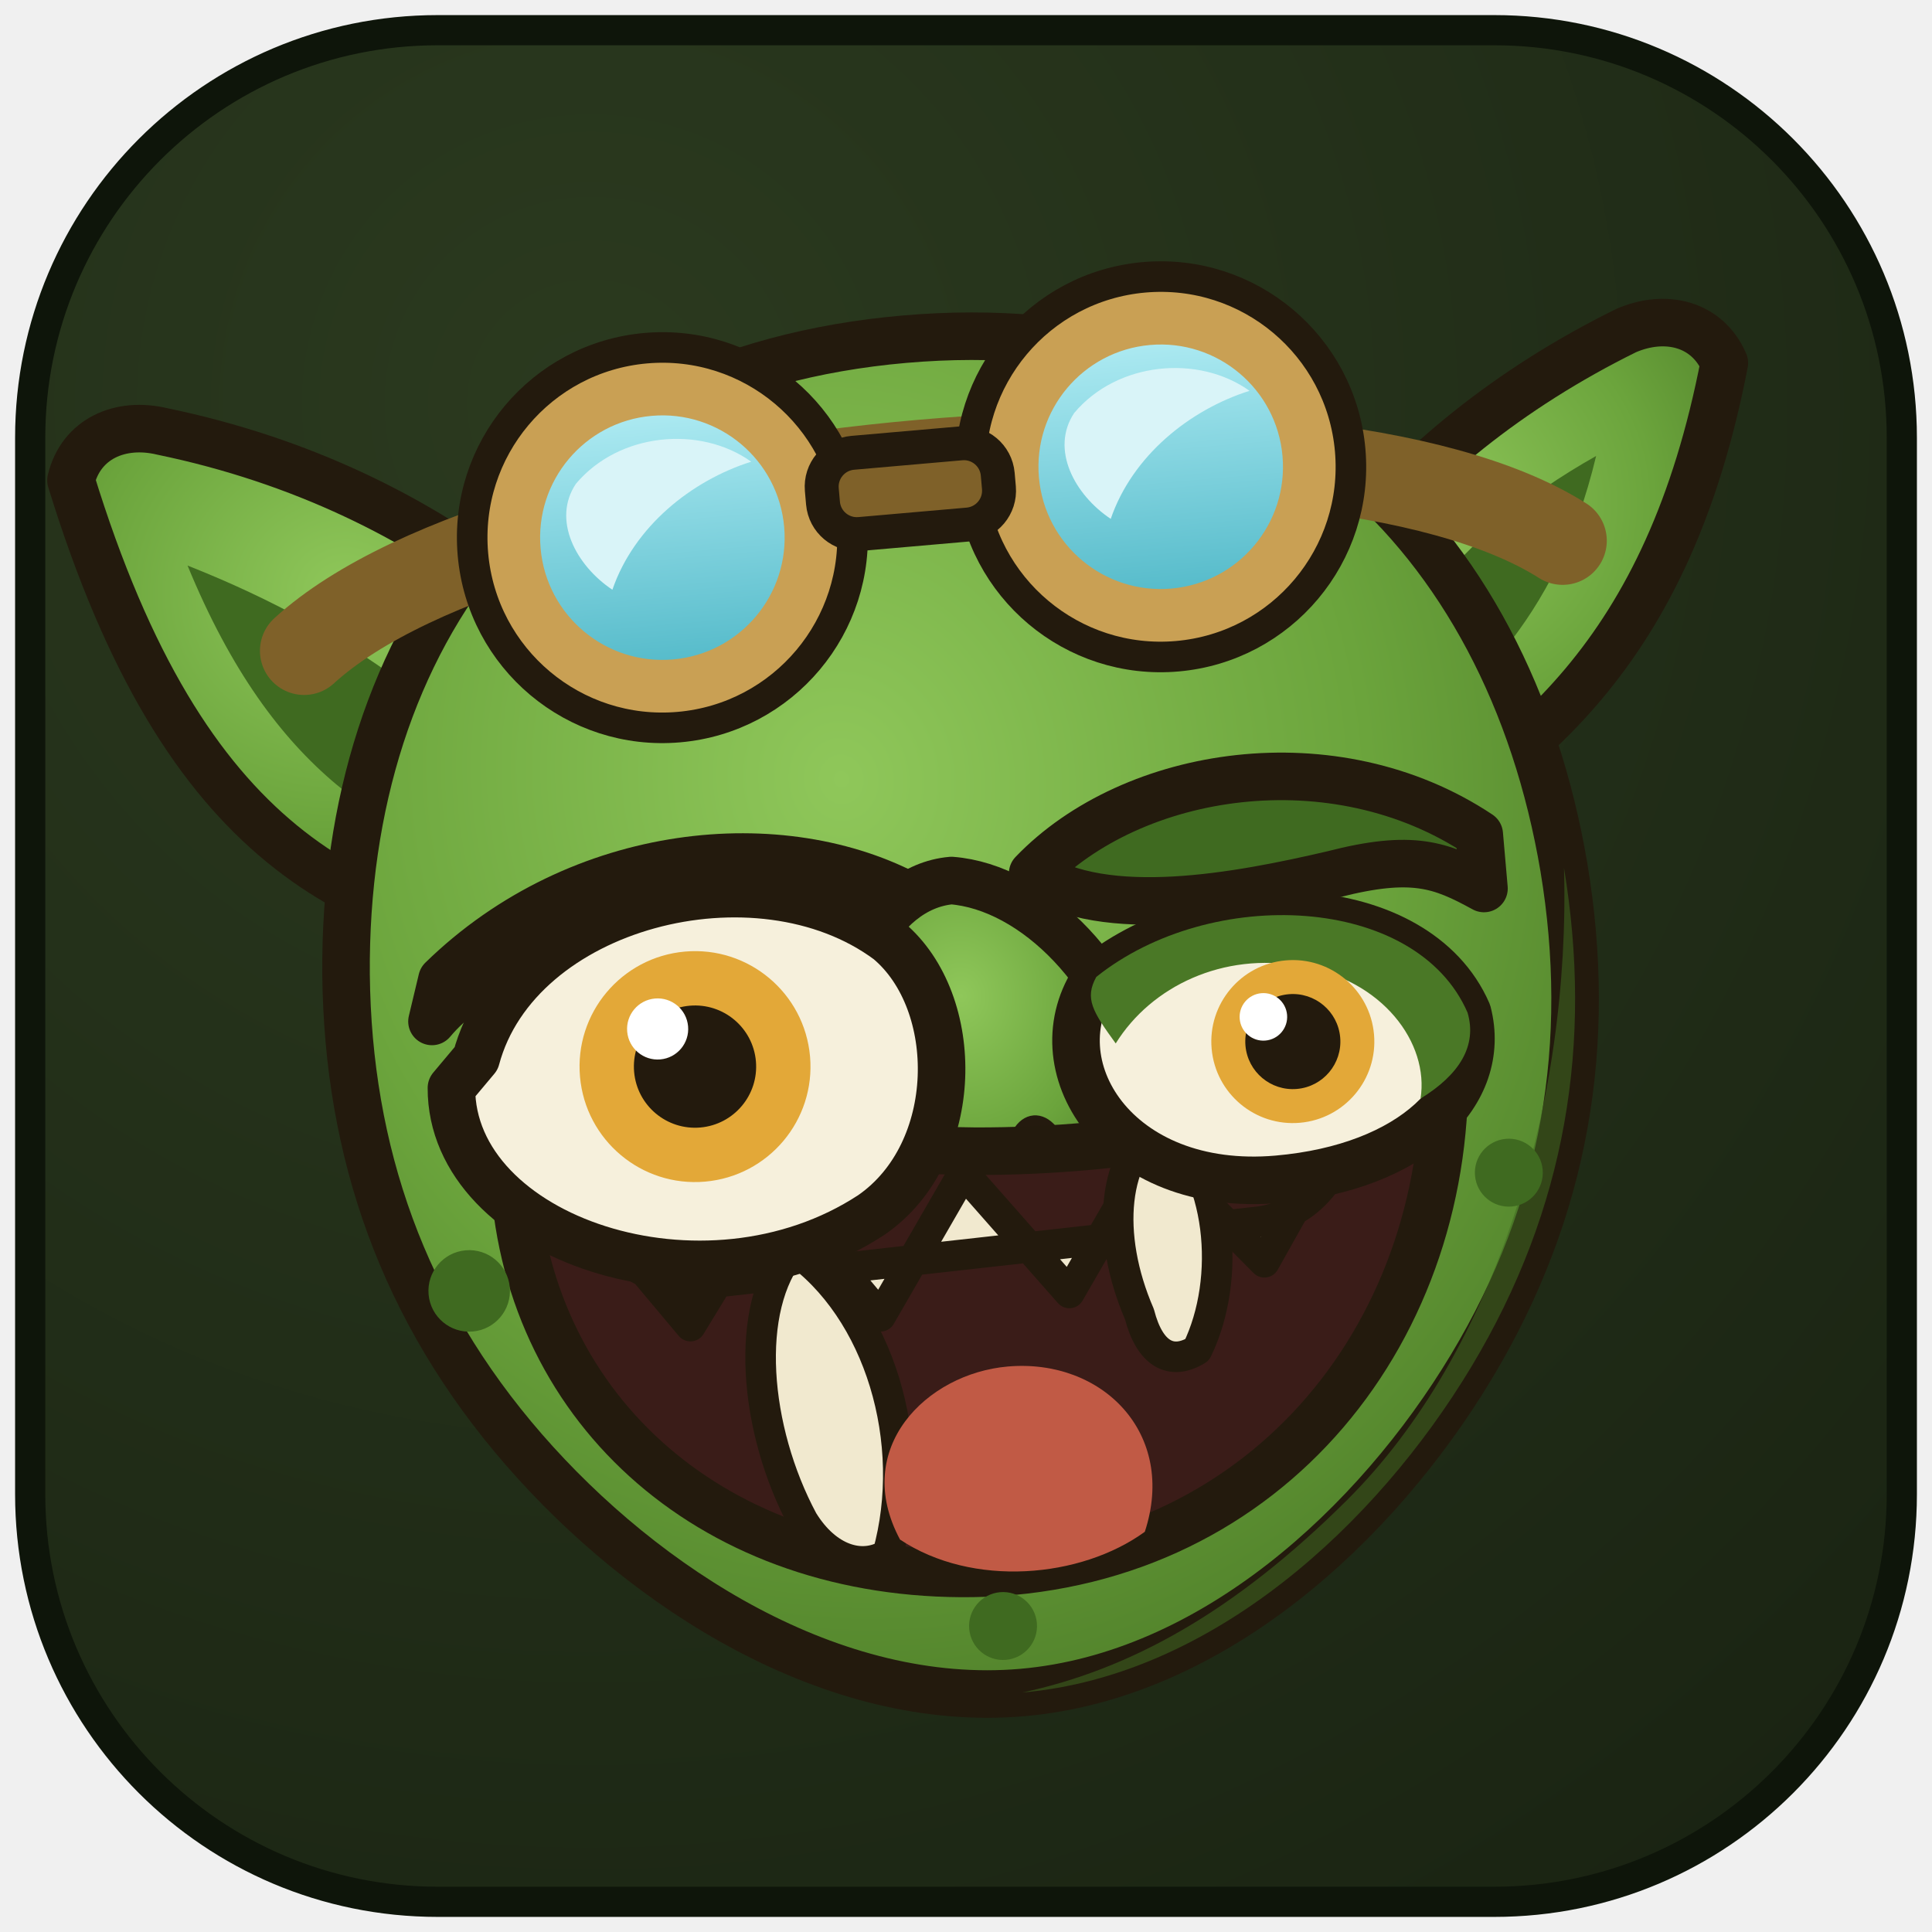
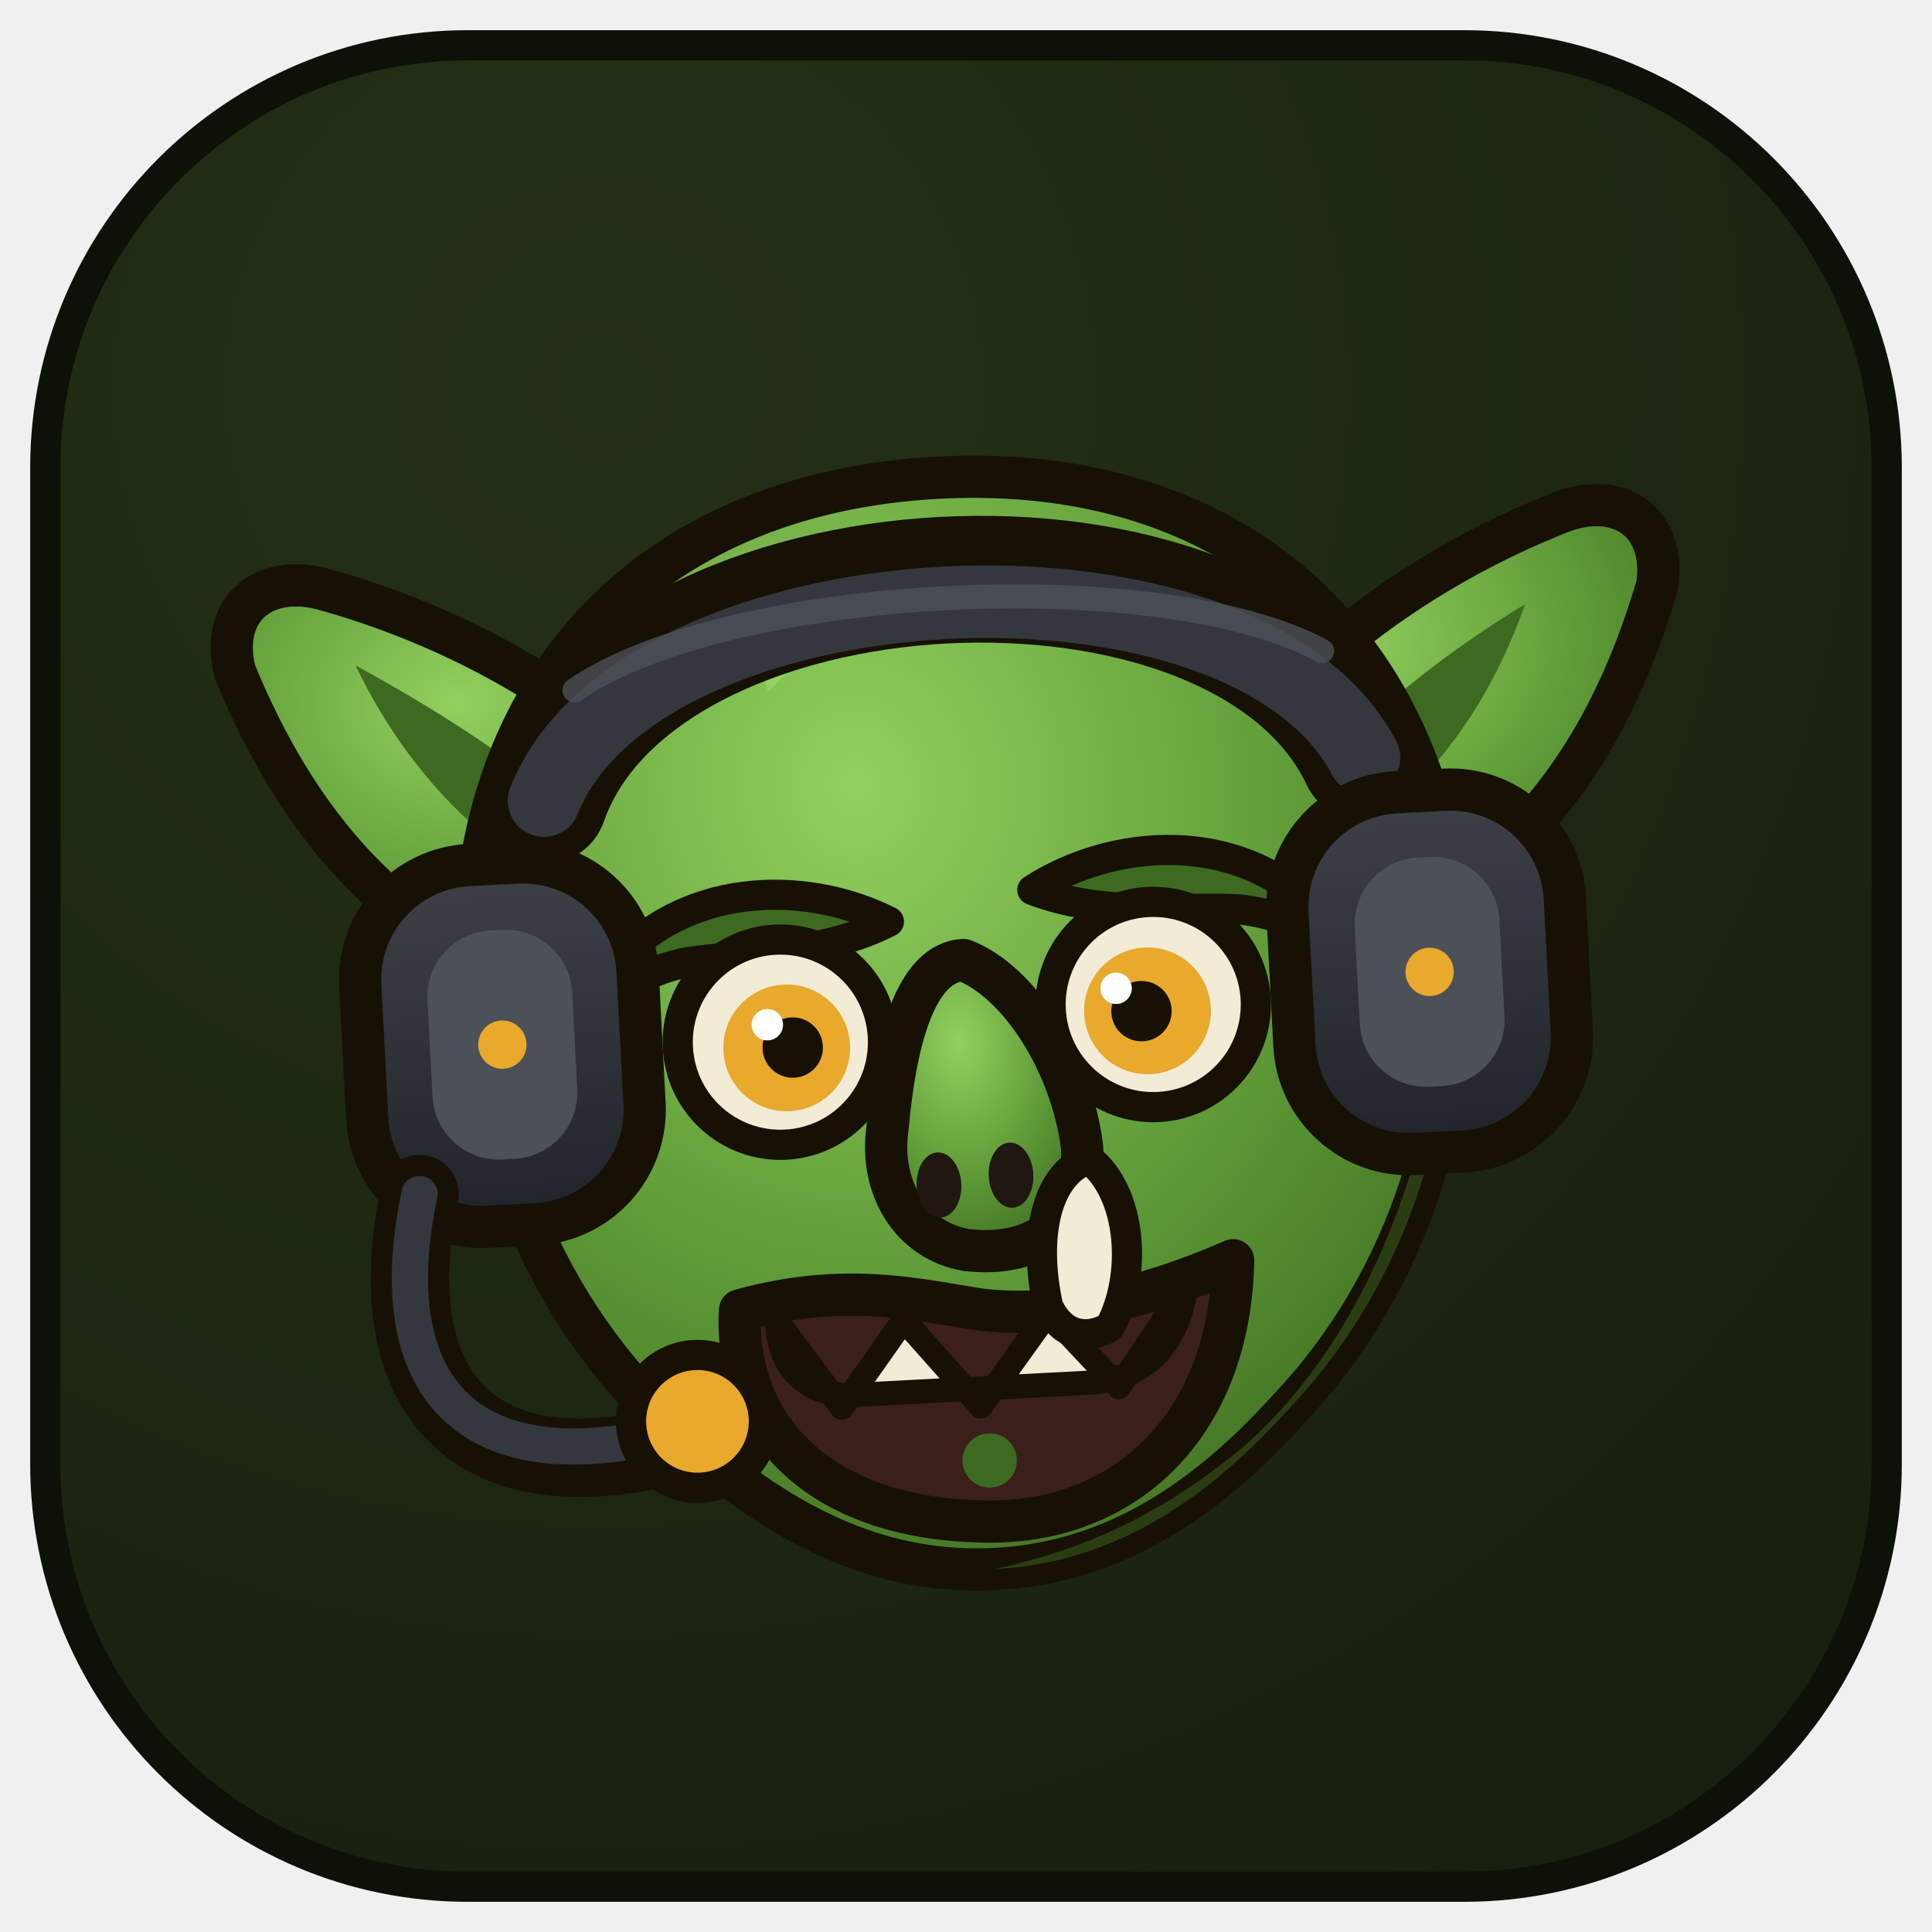
<svg xmlns="http://www.w3.org/2000/svg" viewBox="0 0 256 256" width="256" height="256">
  <defs>
-     <radialGradient id="plate" cx="30%" cy="20%" r="110%">
-       <stop offset="0%" stop-color="#2b3a1f" />
-       <stop offset="100%" stop-color="#182111" />
+     <radialGradient id="plate" cx="30%" cy="18%" r="120%">
+       <stop offset="0%" stop-color="#243016" />
+       <stop offset="100%" stop-color="#141c0d" />
    </radialGradient>
-     <radialGradient id="gskin" cx="42%" cy="32%" r="78%">
-       <stop offset="0%" stop-color="#8fc75a" />
-       <stop offset="55%" stop-color="#6ba43c" />
-       <stop offset="100%" stop-color="#4a7826" />
+     <radialGradient id="skin" cx="40%" cy="28%" r="82%">
+       <stop offset="0%" stop-color="#92d15f" />
+       <stop offset="55%" stop-color="#5f9c37" />
+       <stop offset="100%" stop-color="#3d6a20" />
    </radialGradient>
-     <linearGradient id="gglass" x1="0" y1="0" x2="0" y2="1">
-       <stop offset="0%" stop-color="#abe9f1" />
-       <stop offset="100%" stop-color="#57bccb" />
+     <linearGradient id="cup" x1="0" y1="0" x2="0" y2="1">
+       <stop offset="0%" stop-color="#3d4147" />
+       <stop offset="100%" stop-color="#21232a" />
    </linearGradient>
    <style>
-       .gk  { stroke:#231a0d; stroke-width:7;   stroke-linejoin:round; stroke-linecap:round; }
-       .gk4 { stroke:#231a0d; stroke-width:4.5; stroke-linejoin:round; }
+       .ink  { stroke:#171105; stroke-width:7;   stroke-linejoin:round; stroke-linecap:round; }
+       .ink5 { stroke:#171105; stroke-width:5;   stroke-linejoin:round; stroke-linecap:round; }
    </style>
  </defs>
-   <rect x="4" y="4" width="248" height="248" rx="54" fill="url(#plate)" />
-   <rect x="4" y="4" width="248" height="248" rx="54" fill="none" stroke="#0e150a" stroke-width="4" />
-   <g transform="translate(0 14) scale(0.9) translate(14 4) rotate(-5 128 132)">
-     <path class="gk" fill="url(#gskin)" d="M70 116 C40 108 16 96 4 40 C6 34 12 32 18 34 C58 46 84 74 96 104 Z" />
-     <path class="gk" fill="url(#gskin)" d="M188 112 C214 100 236 86 248 44 C246 38 240 36 234 38 C198 52 176 78 168 104 Z" />
-     <path fill="#3f6a20" d="M64 104 C46 96 30 86 20 54 C44 66 62 82 76 106 Z" />
-     <path fill="#3f6a20" d="M190 100 C206 90 220 80 228 56 C206 66 194 80 186 100 Z" />
-     <path class="gk" fill="url(#gskin)" d="M128 30 C182 30 214 66 218 116 C220 142 214 166 198 188 C182 210 156 230 128 230 C100 230 74 210 58 188 C42 166 36 142 38 116 C42 66 74 30 128 30 Z" />
-     <path fill="#3f6a20" opacity="0.55" d="M128 230 C156 230 182 210 198 188 C214 166 220 142 218 116 C216 150 202 186 178 206 C160 221 144 228 128 230 Z" />
-     <path fill="#a6d873" opacity="0.5" d="M84 56 C104 40 150 38 170 50 C142 46 112 52 92 72 Z" />
-     <path class="gk" fill="#3f6a20" d="M52 118 C74 100 104 100 122 112 C112 122 92 122 76 118 C64 116 56 118 50 124 Z" />
-     <path class="gk" fill="#3f6a20" d="M206 110 C186 94 156 96 140 110 C150 118 170 116 184 114 C196 112 200 114 206 118 Z" />
-     <path class="gk" fill="url(#gskin)" d="M128 110 C140 112 152 126 154 144 C154 158 145 165 128 163 C116 161 109 150 109 138 C109 124 117 110 128 110 Z" />
-     <ellipse cx="121" cy="153" rx="4.5" ry="6.5" fill="#241a0e" />
-     <ellipse cx="137" cy="152" rx="4.5" ry="6.5" fill="#241a0e" />
-     <path class="gk" fill="#3a1c18" d="M60 150 C86 144 108 148 128 150 C150 152 176 150 198 142 C196 182 166 214 124 212 C86 210 60 184 60 150 Z" />
-     <path fill="#f1e9cf" stroke="#231a0d" stroke-width="4.5" stroke-linejoin="round" d="M70 152 L84 172 L98 153 L112 173 L126 153 L140 172 L154 152 L169 170 L184 148 C182 158 176 164 168 164 L84 166 C76 164 71 158 70 152 Z" />
-     <path class="gk4" fill="#f1e9cf" d="M98 202 C92 188 92 170 100 162 C112 172 116 192 110 208 C106 210 101 208 98 202 Z" />
-     <path class="gk4" fill="#f1e9cf" d="M150 176 C146 164 148 152 156 148 C164 156 164 172 158 182 C154 184 151 182 150 176 Z" />
-     <path fill="#c15a45" d="M112 206 C106 192 118 182 130 182 C144 182 154 194 148 208 C138 214 122 214 112 206 Z" />
-     <path class="gk" fill="#f6f0dc" d="M56 130 C64 108 100 102 118 118 C128 128 126 150 112 158 C86 172 50 156 52 134 Z" />
-     <circle cx="88" cy="134" r="17" fill="#e3a838" />
-     <circle cx="88" cy="134" r="9" fill="#231a0d" />
-     <circle cx="83" cy="128" r="4.5" fill="#fff" />
-     <path class="gk" fill="#f6f0dc" d="M148 126 C166 114 196 118 202 136 C204 148 192 158 172 158 C148 158 138 138 148 126 Z" />
-     <path fill="#4a7826" d="M148 126 C166 114 196 118 202 136 C203 141 200 145 194 148 C196 140 190 130 178 127 C167 124 156 128 150 136 C147 131 146 129 148 126 Z" />
-     <circle cx="176" cy="138" r="12" fill="#e3a838" />
-     <circle cx="176" cy="138" r="7" fill="#231a0d" />
-     <circle cx="172" cy="134" r="3.5" fill="#fff" />
-     <circle cx="52" cy="164" r="6" fill="#3f6a20" />
-     <circle cx="206" cy="160" r="5" fill="#3f6a20" />
-     <circle cx="126" cy="220" r="5" fill="#3f6a20" />
-     <path d="M36 68 C70 42 188 42 222 68" fill="none" stroke="#7f6129" stroke-width="13" stroke-linecap="round" />
-     <g class="gk4">
-       <circle cx="90" cy="56" r="28" fill="#c9a054" />
-       <circle cx="164" cy="52" r="28" fill="#c9a054" />
+   <rect x="6" y="6" width="244" height="244" rx="56" fill="url(#plate)" />
+   <rect x="6" y="6" width="244" height="244" rx="56" fill="none" stroke="#0c1207" stroke-width="4" />
+   <g transform="translate(128 132) scale(0.8) translate(-128 -128)">
+     <g transform="rotate(-3 128 130)">
+       <path class="ink" fill="url(#skin)" d="M86 128 C50 126 24 108 10 68 C8 58 15 52 25 55 C64 68 92 96 102 126 Z" />
+       <path class="ink" fill="url(#skin)" d="M170 126 C206 124 232 106 246 66 C248 56 241 50 231 53 C192 66 164 94 154 124 Z" />
+       <path fill="#3d6a20" d="M82 116 C58 108 40 92 30 68 C56 84 74 100 90 124 Z" />
+       <path fill="#3d6a20" d="M174 114 C198 106 214 92 224 68 C198 82 182 98 166 120 Z" />
+       <path class="ink" fill="url(#skin)" d="M128 42       C177 42 207 73 209 118       C210 150 199 179 178 199       C162 215 146 223 128 223       C110 223 94 215 78 199       C57 179 46 150 47 118       C49 73 79 42 128 42 Z" />
+       <path fill="#3d6a20" opacity="0.5" d="M128 223 C146 223 162 215 178 199 C199 179 210 150 209 118 C207 153 193 187 170 205 C154 217 140 221 128 223 Z" />
+       <path fill="#a9db76" opacity="0.55" d="M94 60 C114 46 148 46 166 58 C142 54 116 58 98 76 Z" />
+       <path class="ink5" fill="#3d6a20" d="M70 120 C82 107 102 107 116 115 C105 120 92 119 82 120 C76 121 72 123 68 127 Z" />
+       <path class="ink5" fill="#3d6a20" d="M186 116 C174 103 154 103 140 111 C151 116 164 115 174 116 C180 117 184 119 188 123 Z" />
+       <circle class="ink5" cx="97" cy="134" r="17" fill="#f2ecd6" />
+       <circle class="ink5" cx="159" cy="131" r="17" fill="#f2ecd6" />
+       <circle cx="98" cy="135" r="10.5" fill="#e8a92c" />
+       <circle cx="158" cy="132" r="10.5" fill="#e8a92c" />
+       <circle cx="99" cy="135" r="5" fill="#171105" />
+       <circle cx="157" cy="132" r="5" fill="#171105" />
+       <circle cx="95" cy="131" r="2.6" fill="#fff" />
+       <circle cx="153" cy="128" r="2.6" fill="#fff" />
+       <path class="ink" fill="url(#skin)" d="M128 122 C137 126 145 140 146 154 C146 166 138 172 126 170 C117 168 112 159 114 149 C116 135 120 122 128 122 Z" />
+       <ellipse cx="122" cy="159" rx="3.7" ry="5.4" fill="#201810" />
+       <ellipse cx="134" cy="158" rx="3.7" ry="5.4" fill="#201810" />
+       <path class="ink" fill="#3a1f1c" d="M88 178 C106 174 118 178 128 180 C140 182 154 180 170 174 C168 202 149 217 126 215 C99 213 86 197 88 178 Z" />
+       <path fill="#f2ecd6" stroke="#171105" stroke-width="4" stroke-linejoin="round" d="M94 180 L104 195 L115 181 L127 196 L139 181 L150 194 L162 178          C160 188 154 193 145 193 L105 193 C97 192 94 187 94 180 Z" />
+       <path class="ink5" fill="#f2ecd6" d="M139 180 C137 168 140 158 147 156 C154 162 154 176 149 184 C145 186 141 185 139 180 Z" />
+       <circle cx="62" cy="150" r="5" fill="#3d6a20" />
+       <circle cx="196" cy="146" r="4.5" fill="#3d6a20" />
+       <circle cx="128" cy="205" r="4.5" fill="#3d6a20" />
+       <path d="M60 92 C78 48 178 48 196 92" fill="none" stroke="#171105" stroke-width="21" stroke-linecap="round" />
+       <path d="M60 92 C78 53 178 53 196 92" fill="none" stroke="#34383e" stroke-width="12" stroke-linecap="round" />
+       <path d="M66 74 C92 58 164 58 190 74" fill="none" stroke="#4c5057" stroke-width="4" stroke-linecap="round" opacity="0.8" />
+       <rect class="ink" x="28" y="102" width="46" height="60" rx="19" fill="url(#cup)" />
+       <rect x="39" y="113" width="24" height="38" rx="11" fill="#4c5057" />
+       <circle cx="51" cy="132" r="4" fill="#e8a92c" />
+       <rect class="ink" x="182" y="98" width="46" height="60" rx="19" fill="url(#cup)" />
+       <rect x="193" y="109" width="24" height="38" rx="11" fill="#4c5057" />
+       <circle cx="205" cy="128" r="4" fill="#e8a92c" />
+       <path d="M36 156 C28 186 40 206 74 200" fill="none" stroke="#171105" stroke-width="13" stroke-linecap="round" />
+       <path d="M36 156 C28 186 40 204 74 198" fill="none" stroke="#34383e" stroke-width="6" stroke-linecap="round" />
+       <circle class="ink5" cx="80" cy="196" r="11" fill="#e8a92c" />
    </g>
-     <circle cx="90" cy="56" r="18" fill="url(#gglass)" />
-     <circle cx="164" cy="52" r="18" fill="url(#gglass)" />
-     <path d="M78 47 C85 40 97 40 104 46 C95 48 86 54 82 63 C77 59 74 52 78 47 Z" fill="#d9f4f8" />
-     <path d="M152 43 C159 36 171 36 178 42 C169 44 160 50 156 59 C151 55 148 48 152 43 Z" fill="#d9f4f8" />
-     <rect x="114" y="46" width="26" height="12" rx="5" fill="#7f6129" stroke="#231a0d" stroke-width="5" />
  </g>
</svg>
